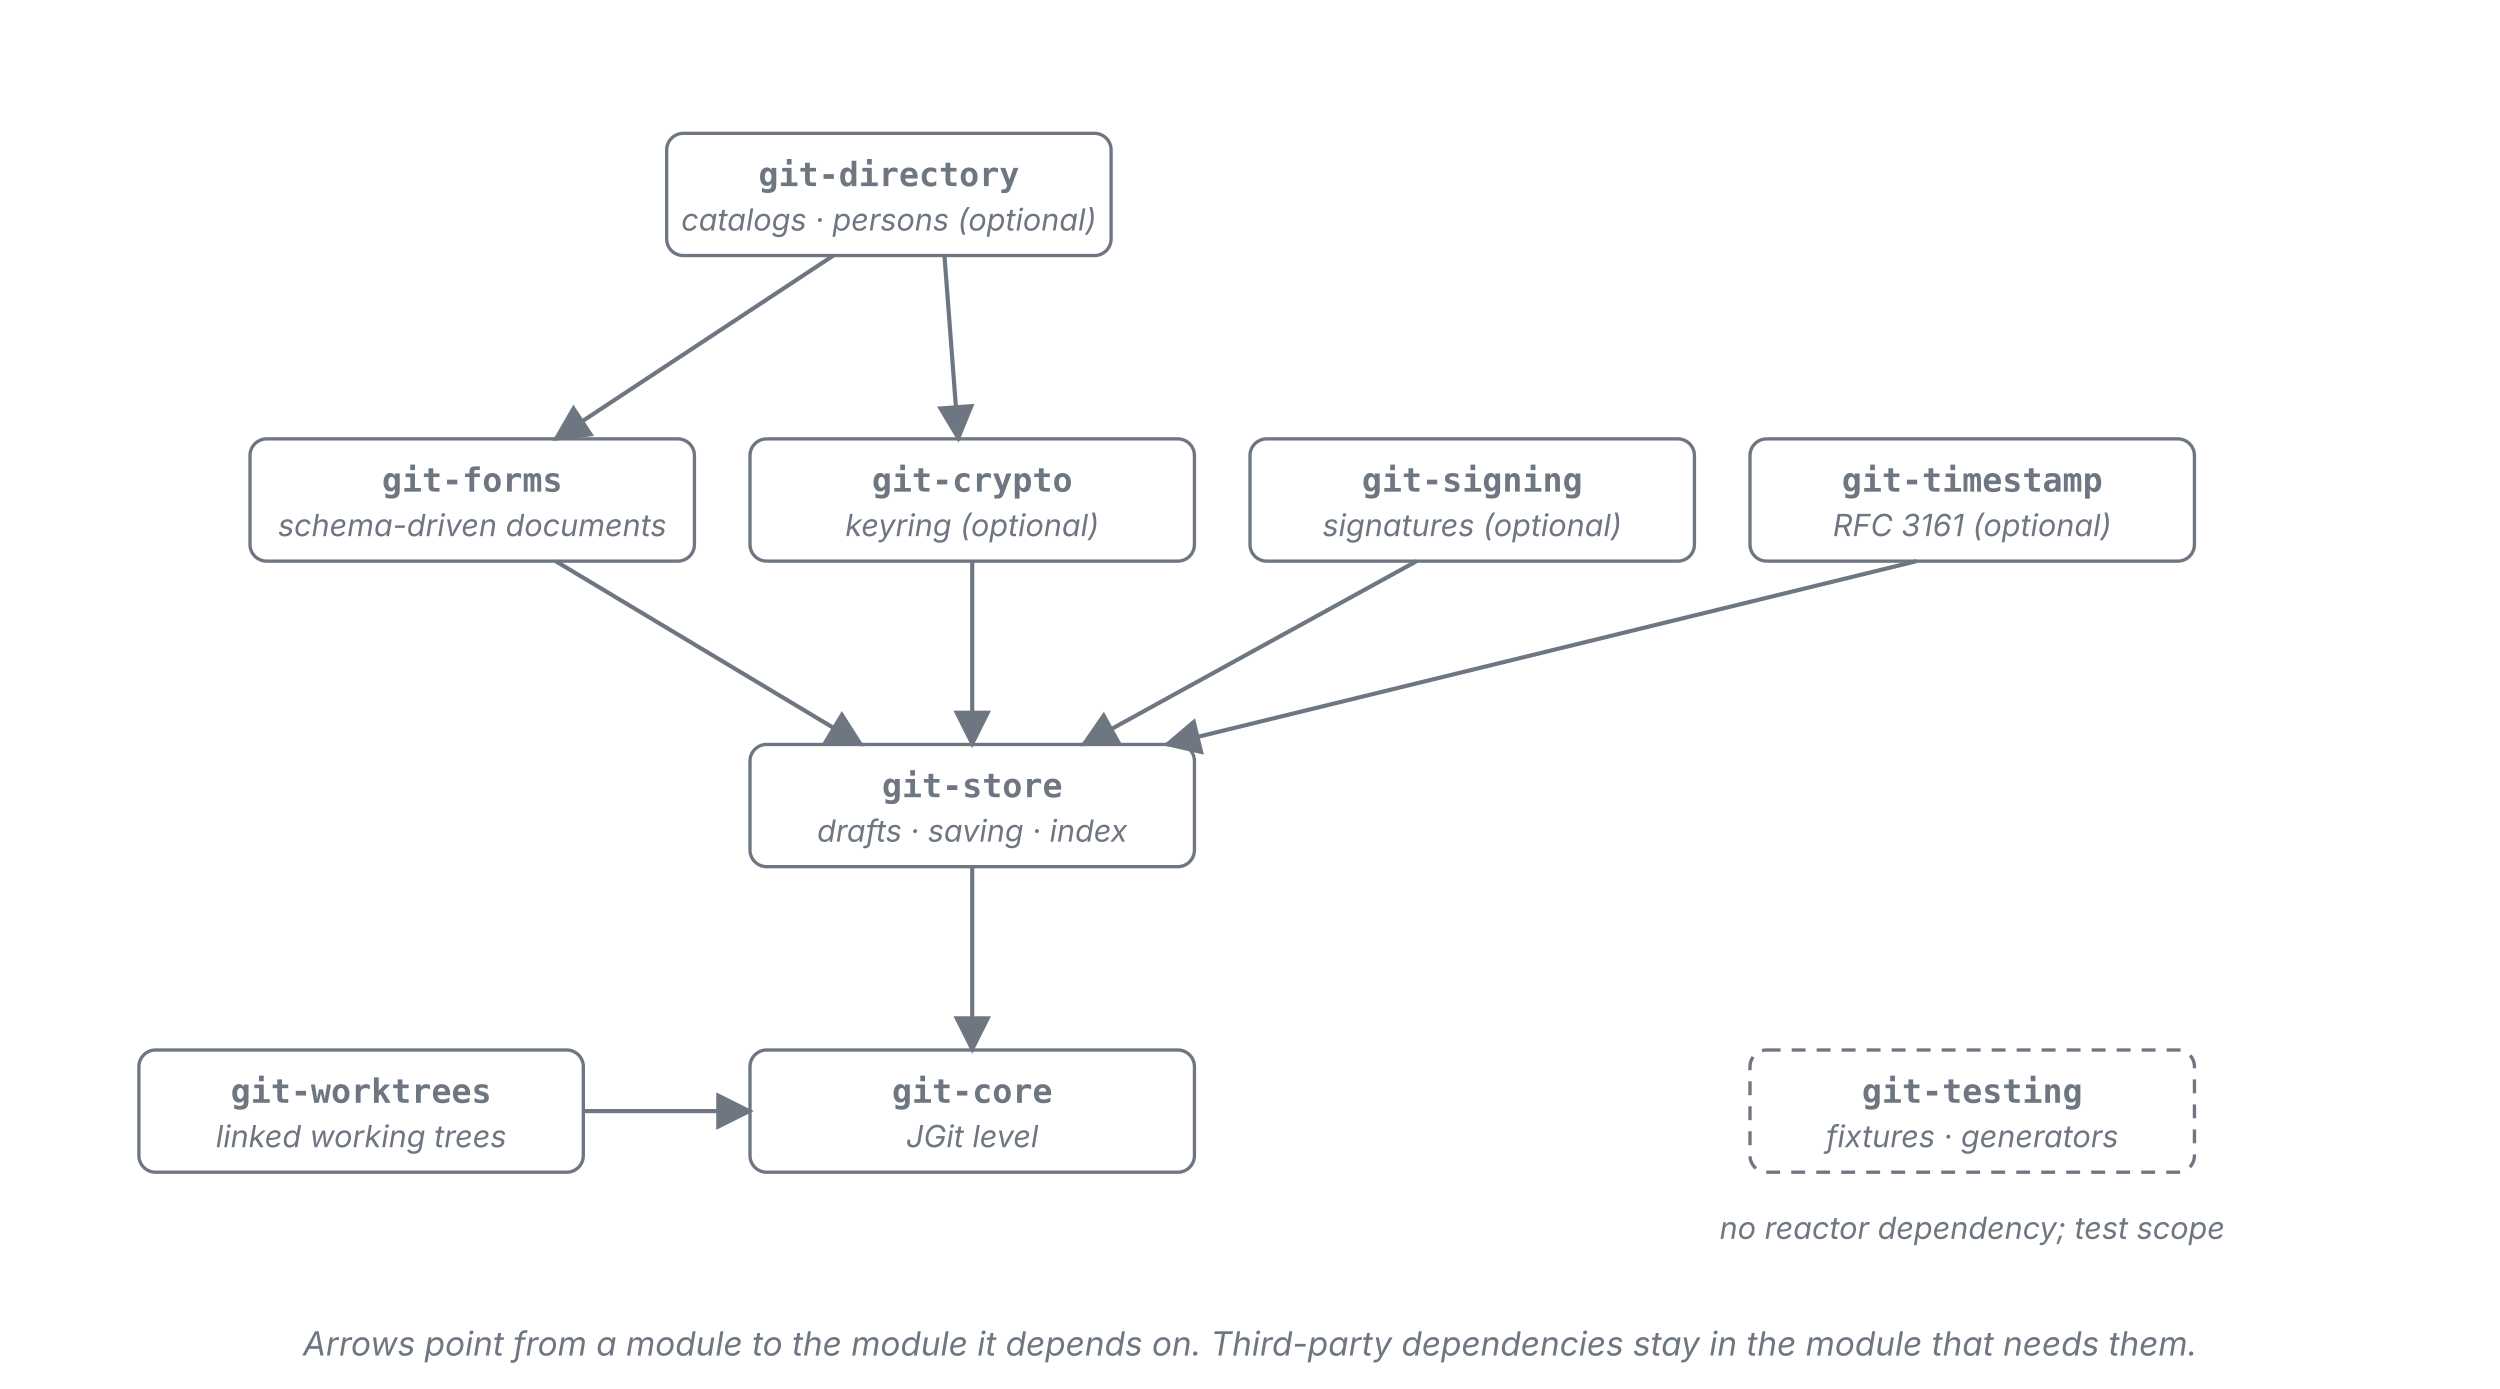
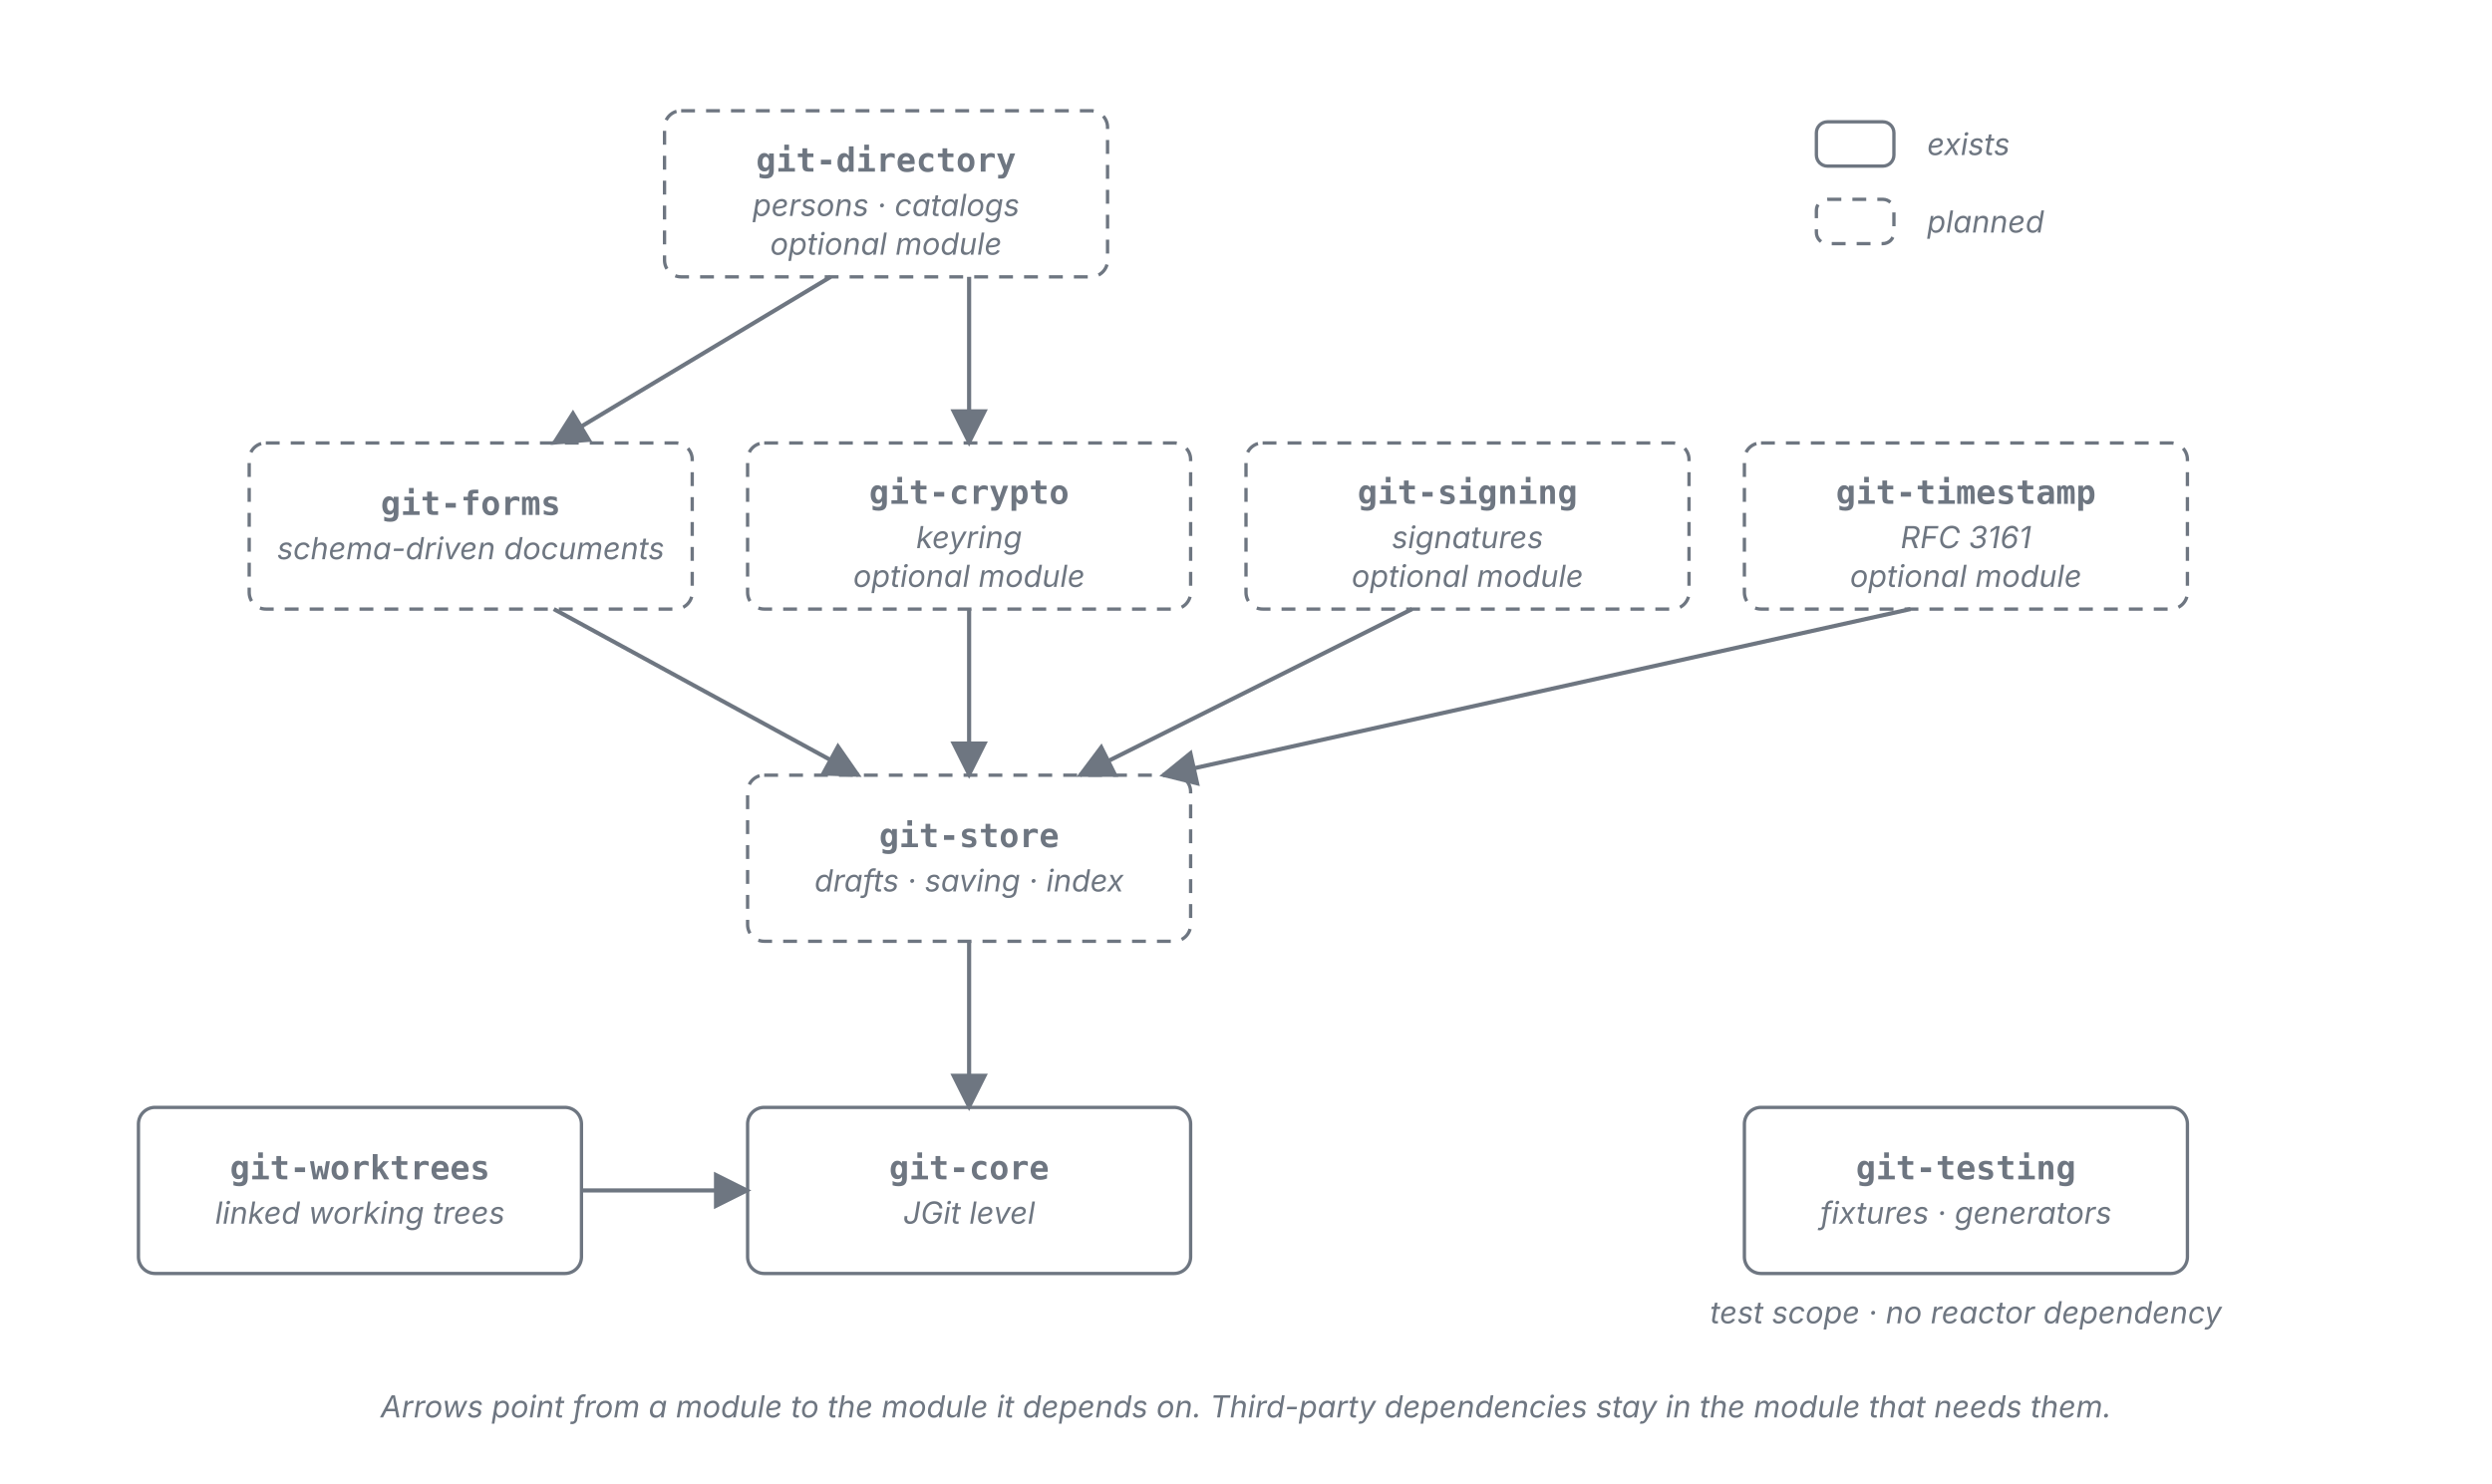
- <svg xmlns="http://www.w3.org/2000/svg" viewBox="0 0 900 500" role="img" aria-labelledby="title desc" font-family="ui-sans-serif, -apple-system, system-ui, 'Segoe UI', sans-serif">
+ <svg xmlns="http://www.w3.org/2000/svg" viewBox="0 0 900 536" role="img" aria-labelledby="title desc" font-family="ui-sans-serif, -apple-system, system-ui, 'Segoe UI', sans-serif">
  <defs>
    <marker id="arrow" viewBox="0 0 10 10" refX="9" refY="5" markerWidth="9" markerHeight="9" orient="auto">
      <path d="M0,0 L10,5 L0,10 z" class="arrow-fill" />
    </marker>
    <style>
-       .hdr        { font-size: 15px; font-weight: 600; fill: #6e7681; text-anchor: middle; }
-       .hdr-l      { font-size: 15px; font-weight: 600; fill: #6e7681; text-anchor: start; }
      .sub        { font-size: 11px; fill: #6e7681; text-anchor: middle; font-style: italic; }
      .sub-l      { font-size: 11px; fill: #6e7681; text-anchor: start; font-style: italic; }
-       .item       { font-size: 12px; fill: #6e7681; font-family: ui-monospace, "SF Mono", Menlo, Consolas, monospace; }
-       .item-c     { font-size: 12px; fill: #6e7681; font-family: ui-monospace, "SF Mono", Menlo, Consolas, monospace; text-anchor: middle; }
      .item-b     { font-size: 12px; fill: #6e7681; font-family: ui-monospace, "SF Mono", Menlo, Consolas, monospace; text-anchor: middle; font-weight: 700; }
-       .lbl        { font-size: 11px; fill: #6e7681; text-anchor: middle; font-style: italic; }
-       .caption    { font-size: 12px; fill: #6e7681; text-anchor: middle; font-style: italic; }
+       .caption    { font-size: 11px; fill: #6e7681; text-anchor: middle; font-style: italic; }
      .stroke     { stroke: #6e7681; stroke-width: 1.2; fill: none; }
-       .stroke-d   { stroke: #6e7681; stroke-width: 1.2; fill: none; stroke-dasharray: 5 4; }
-       .tint       { stroke: #6e7681; stroke-width: 1.2; fill: #6e7681; fill-opacity: 0.08; }
+       .planned    { stroke: #6e7681; stroke-width: 1.2; fill: none; stroke-dasharray: 5 4; }
      .arrow      { stroke: #6e7681; stroke-width: 1.5; fill: none; }
-       .arrow-ret  { stroke: #6e7681; stroke-width: 1.5; fill: none; stroke-dasharray: 5 4; }
      .arrow-fill { fill: #6e7681; }
-       .sep        { stroke: #6e7681; stroke-width: 0.6; stroke-dasharray: 3 3; }
-       .activation { stroke: #6e7681; stroke-width: 0.8; fill: #6e7681; fill-opacity: 0.15; }
    </style>
  </defs>
-   <rect class="stroke" x="240" y="48" width="160" height="44" rx="6" ry="6" />
-   <text x="320" y="67" class="item-b">git-directory</text>
-   <text x="320" y="83" class="sub">catalogs · persons (optional)</text>
-   <rect class="stroke" x="90" y="158" width="160" height="44" rx="6" ry="6" />
-   <text x="170" y="177" class="item-b">git-forms</text>
-   <text x="170" y="193" class="sub">schema-driven documents</text>
-   <rect class="stroke" x="270" y="158" width="160" height="44" rx="6" ry="6" />
-   <text x="350" y="177" class="item-b">git-crypto</text>
-   <text x="350" y="193" class="sub">keyring (optional)</text>
-   <rect class="stroke" x="450" y="158" width="160" height="44" rx="6" ry="6" />
-   <text x="530" y="177" class="item-b">git-signing</text>
-   <text x="530" y="193" class="sub">signatures (optional)</text>
-   <rect class="stroke" x="630" y="158" width="160" height="44" rx="6" ry="6" />
-   <text x="710" y="177" class="item-b">git-timestamp</text>
-   <text x="710" y="193" class="sub">RFC 3161 (optional)</text>
-   <rect class="stroke" x="270" y="268" width="160" height="44" rx="6" ry="6" />
-   <text x="350" y="287" class="item-b">git-store</text>
-   <text x="350" y="303" class="sub">drafts · saving · index</text>
-   <rect class="stroke" x="50" y="378" width="160" height="44" rx="6" ry="6" />
-   <text x="130" y="397" class="item-b">git-worktrees</text>
-   <text x="130" y="413" class="sub">linked working trees</text>
-   <rect class="stroke" x="270" y="378" width="160" height="44" rx="6" ry="6" />
-   <text x="350" y="397" class="item-b">git-core</text>
-   <text x="350" y="413" class="sub">JGit level</text>
-   <rect class="stroke-d" x="630" y="378" width="160" height="44" rx="6" ry="6" />
-   <text x="710" y="397" class="item-b">git-testing</text>
-   <text x="710" y="413" class="sub">fixtures · generators</text>
-   <line class="arrow" x1="300" y1="92" x2="200" y2="158" marker-end="url(#arrow)" />
-   <line class="arrow" x1="340" y1="92" x2="345" y2="158" marker-end="url(#arrow)" />
-   <line class="arrow" x1="200" y1="202" x2="310" y2="268" marker-end="url(#arrow)" />
-   <line class="arrow" x1="350" y1="202" x2="350" y2="268" marker-end="url(#arrow)" />
-   <line class="arrow" x1="510" y1="202" x2="390" y2="268" marker-end="url(#arrow)" />
-   <line class="arrow" x1="690" y1="202" x2="420" y2="268" marker-end="url(#arrow)" />
-   <line class="arrow" x1="350" y1="312" x2="350" y2="378" marker-end="url(#arrow)" />
-   <line class="arrow" x1="210" y1="400" x2="270" y2="400" marker-end="url(#arrow)" />
-   <text x="710" y="446" class="sub">no reactor dependency; test scope</text>
-   <text x="450" y="488" class="caption">Arrows point from a module to the module it depends on. Third-party dependencies stay in the module that needs them.</text>
+   <rect class="stroke" x="656" y="44" width="28" height="16" rx="4" ry="4" />
+   <text x="696" y="56" class="sub-l">exists</text>
+   <rect class="planned" x="656" y="72" width="28" height="16" rx="4" ry="4" />
+   <text x="696" y="84" class="sub-l">planned</text>
+   <rect class="planned" x="240" y="40" width="160" height="60" rx="6" ry="6" />
+   <text x="320" y="62" class="item-b">git-directory</text>
+   <text x="320" y="78" class="sub">persons · catalogs</text>
+   <text x="320" y="92" class="sub">optional module</text>
+   <rect class="planned" x="90" y="160" width="160" height="60" rx="6" ry="6" />
+   <text x="170" y="186" class="item-b">git-forms</text>
+   <text x="170" y="202" class="sub">schema-driven documents</text>
+   <rect class="planned" x="270" y="160" width="160" height="60" rx="6" ry="6" />
+   <text x="350" y="182" class="item-b">git-crypto</text>
+   <text x="350" y="198" class="sub">keyring</text>
+   <text x="350" y="212" class="sub">optional module</text>
+   <rect class="planned" x="450" y="160" width="160" height="60" rx="6" ry="6" />
+   <text x="530" y="182" class="item-b">git-signing</text>
+   <text x="530" y="198" class="sub">signatures</text>
+   <text x="530" y="212" class="sub">optional module</text>
+   <rect class="planned" x="630" y="160" width="160" height="60" rx="6" ry="6" />
+   <text x="710" y="182" class="item-b">git-timestamp</text>
+   <text x="710" y="198" class="sub">RFC 3161</text>
+   <text x="710" y="212" class="sub">optional module</text>
+   <rect class="planned" x="270" y="280" width="160" height="60" rx="6" ry="6" />
+   <text x="350" y="306" class="item-b">git-store</text>
+   <text x="350" y="322" class="sub">drafts · saving · index</text>
+   <rect class="stroke" x="50" y="400" width="160" height="60" rx="6" ry="6" />
+   <text x="130" y="426" class="item-b">git-worktrees</text>
+   <text x="130" y="442" class="sub">linked working trees</text>
+   <rect class="stroke" x="270" y="400" width="160" height="60" rx="6" ry="6" />
+   <text x="350" y="426" class="item-b">git-core</text>
+   <text x="350" y="442" class="sub">JGit level</text>
+   <rect class="stroke" x="630" y="400" width="160" height="60" rx="6" ry="6" />
+   <text x="710" y="426" class="item-b">git-testing</text>
+   <text x="710" y="442" class="sub">fixtures · generators</text>
+   <text x="710" y="478" class="sub">test scope · no reactor dependency</text>
+   <line class="arrow" x1="300" y1="100" x2="200" y2="160" marker-end="url(#arrow)" />
+   <line class="arrow" x1="350" y1="100" x2="350" y2="160" marker-end="url(#arrow)" />
+   <line class="arrow" x1="200" y1="220" x2="310" y2="280" marker-end="url(#arrow)" />
+   <line class="arrow" x1="350" y1="220" x2="350" y2="280" marker-end="url(#arrow)" />
+   <line class="arrow" x1="510" y1="220" x2="390" y2="280" marker-end="url(#arrow)" />
+   <line class="arrow" x1="690" y1="220" x2="420" y2="280" marker-end="url(#arrow)" />
+   <line class="arrow" x1="350" y1="340" x2="350" y2="400" marker-end="url(#arrow)" />
+   <line class="arrow" x1="210" y1="430" x2="270" y2="430" marker-end="url(#arrow)" />
+   <text x="450" y="512" class="caption">Arrows point from a module to the module it depends on. Third-party dependencies stay in the module that needs them.</text>
</svg>
